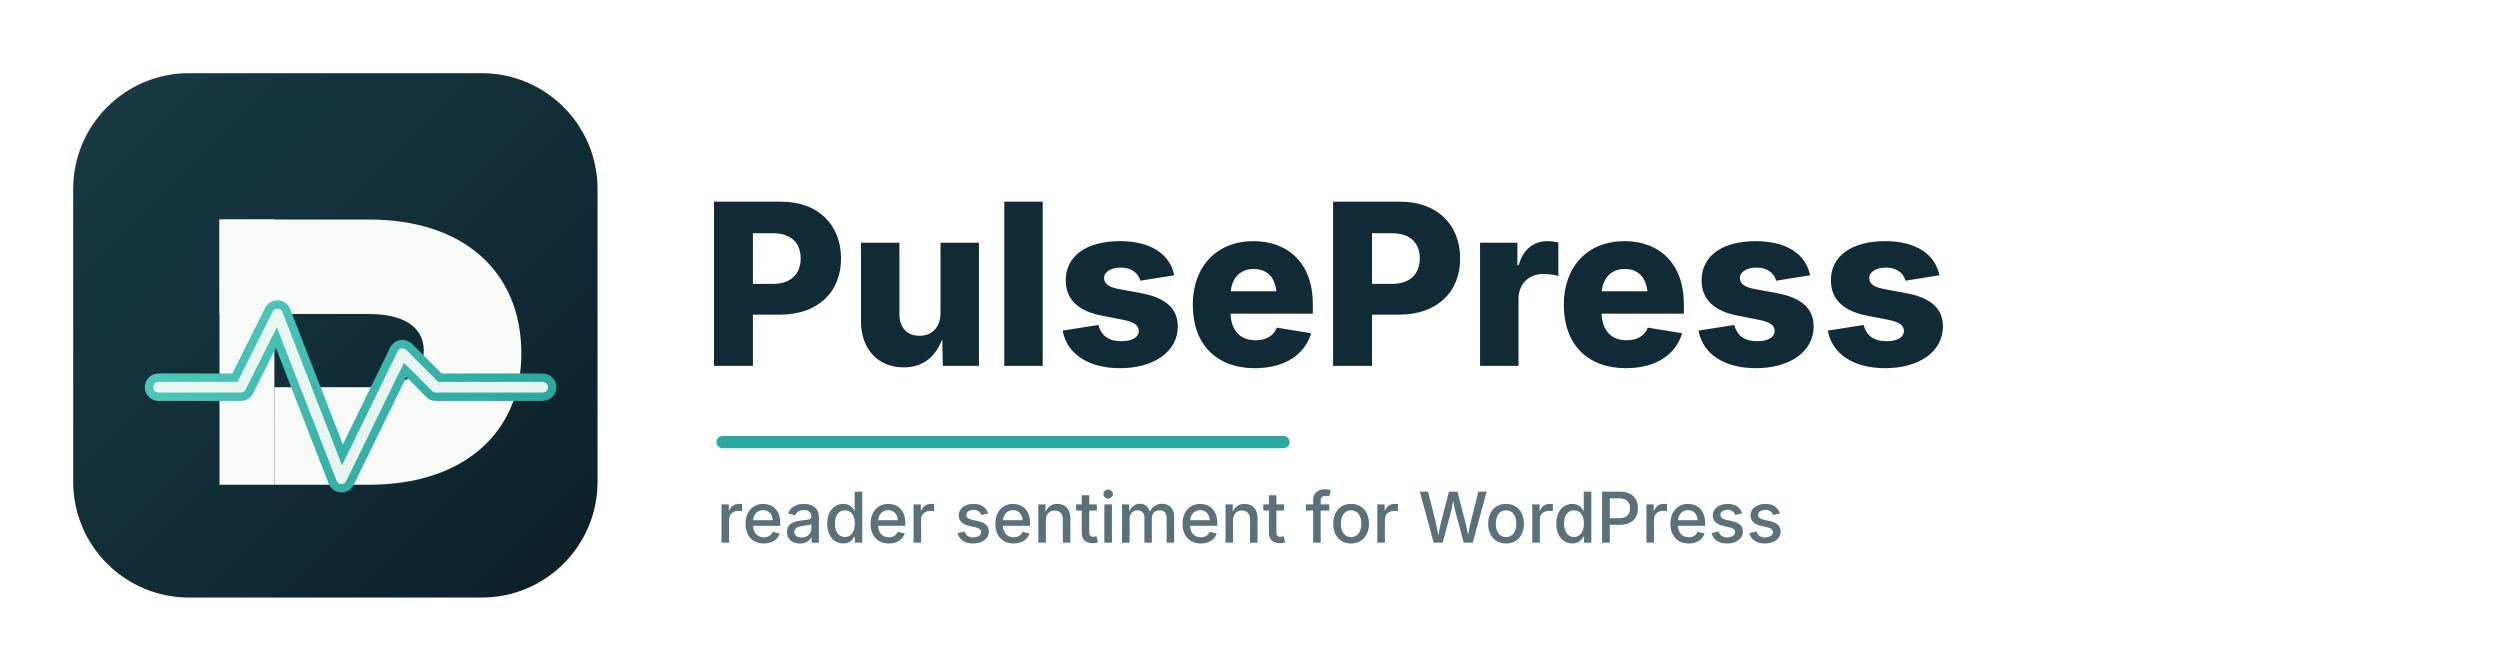
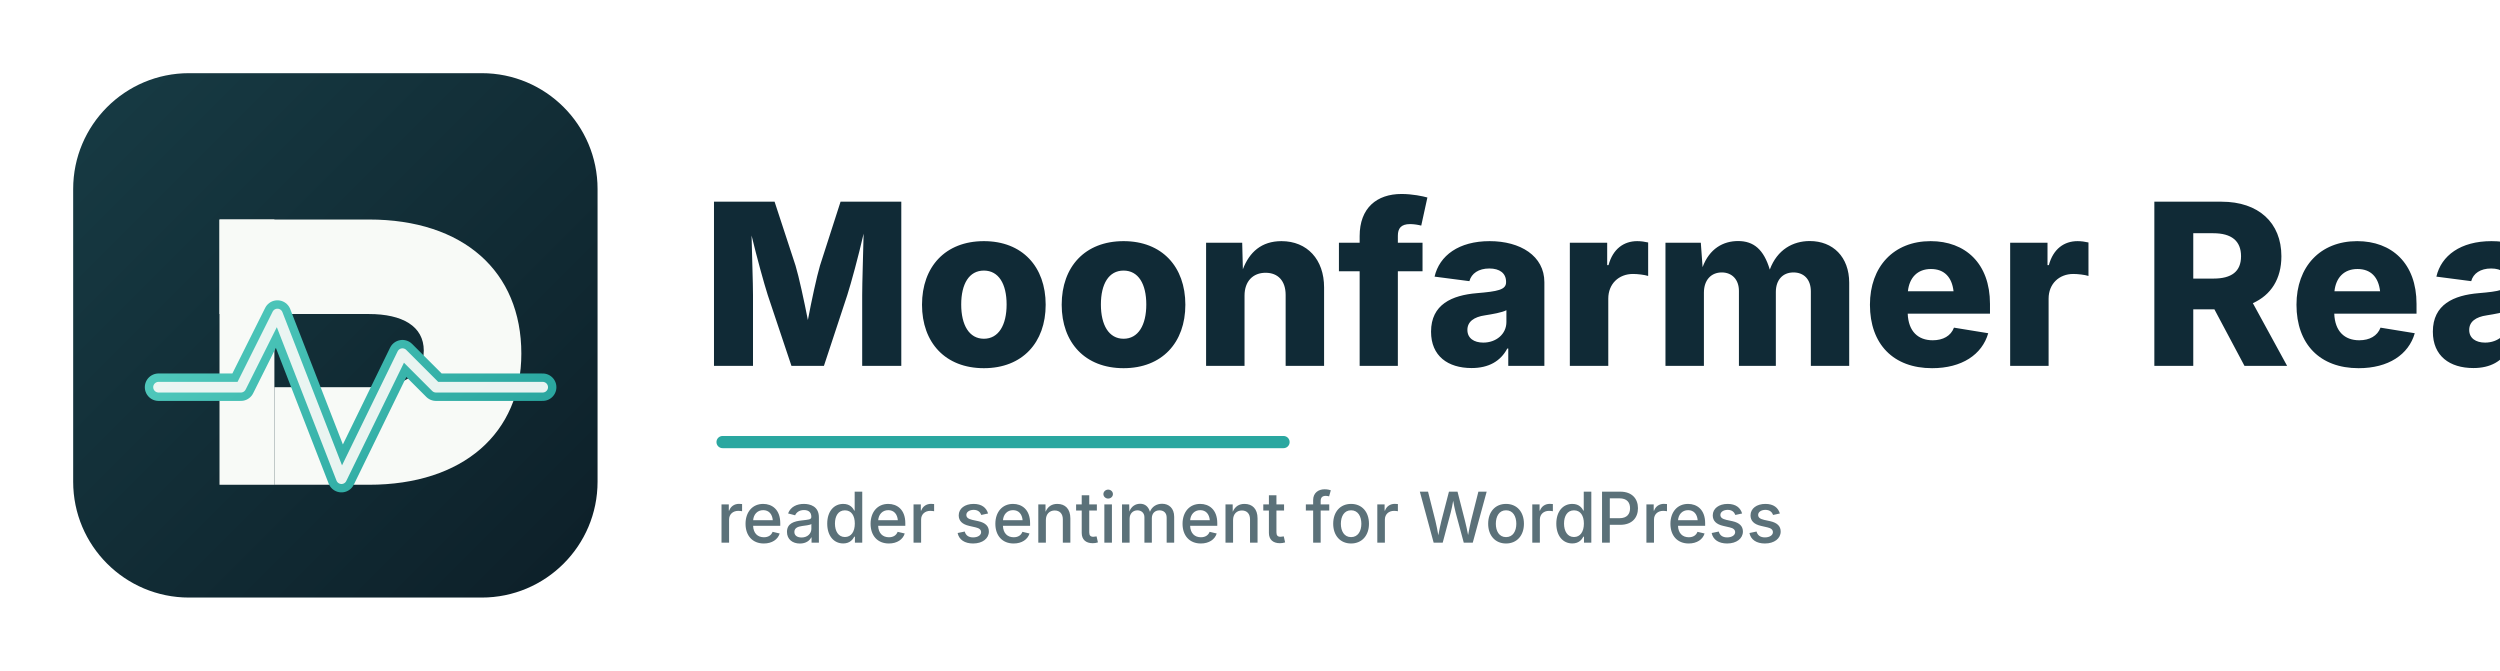
<svg xmlns="http://www.w3.org/2000/svg" viewBox="0 0 820 220" role="img" aria-labelledby="title desc">
  <defs>
    <linearGradient id="markBg" x1="26" y1="24" x2="190" y2="188" gradientUnits="userSpaceOnUse">
      <stop offset="0" stop-color="#173B44" />
      <stop offset="1" stop-color="#0D2029" />
    </linearGradient>
    <linearGradient id="markAccent" x1="72" y1="70" x2="152" y2="155" gradientUnits="userSpaceOnUse">
      <stop offset="0" stop-color="#58D0C2" />
      <stop offset="1" stop-color="#2AA7A0" />
    </linearGradient>
  </defs>
  <rect x="24" y="24" width="172" height="172" rx="38" fill="url(#markBg)" />
  <path d="M72 72h49c31 0 50 17 50 44 0 26-19 43-50 43H90v-32h31c11 0 18-4 18-12s-7-12-18-12H72V72Z" fill="#F8FAF7" />
  <path d="M90 159V72H72v87h18Z" fill="#F8FAF7" />
  <path d="M52 127h27l12-24 21 54 20-41 11 11h35" fill="none" stroke="url(#markAccent)" stroke-width="9" stroke-linecap="round" stroke-linejoin="round" />
  <path d="M52 127h27l12-24 21 54 20-41 11 11h35" fill="none" stroke="#F8FAF7" stroke-width="3.5" stroke-linecap="round" stroke-linejoin="round" opacity="0.92" />
-   <text x="230" y="120" fill="#102A36" font-family="-apple-system, BlinkMacSystemFont, 'Segoe UI', sans-serif" font-size="74" font-weight="760" letter-spacing="0">PulsePress</text>
+   <text x="230" y="120" fill="#102A36" font-family="-apple-system, BlinkMacSystemFont, 'Segoe UI', sans-serif" font-size="74" font-weight="760" letter-spacing="0">Moonfarmer Reactions Lead Capture</text>
  <rect x="235" y="143" width="188" height="4" rx="2" fill="#2AA7A0" />
  <text x="235" y="178" fill="#5B7179" font-family="-apple-system, BlinkMacSystemFont, 'Segoe UI', sans-serif" font-size="23" font-weight="500" letter-spacing="0">reader sentiment for WordPress</text>
</svg>
